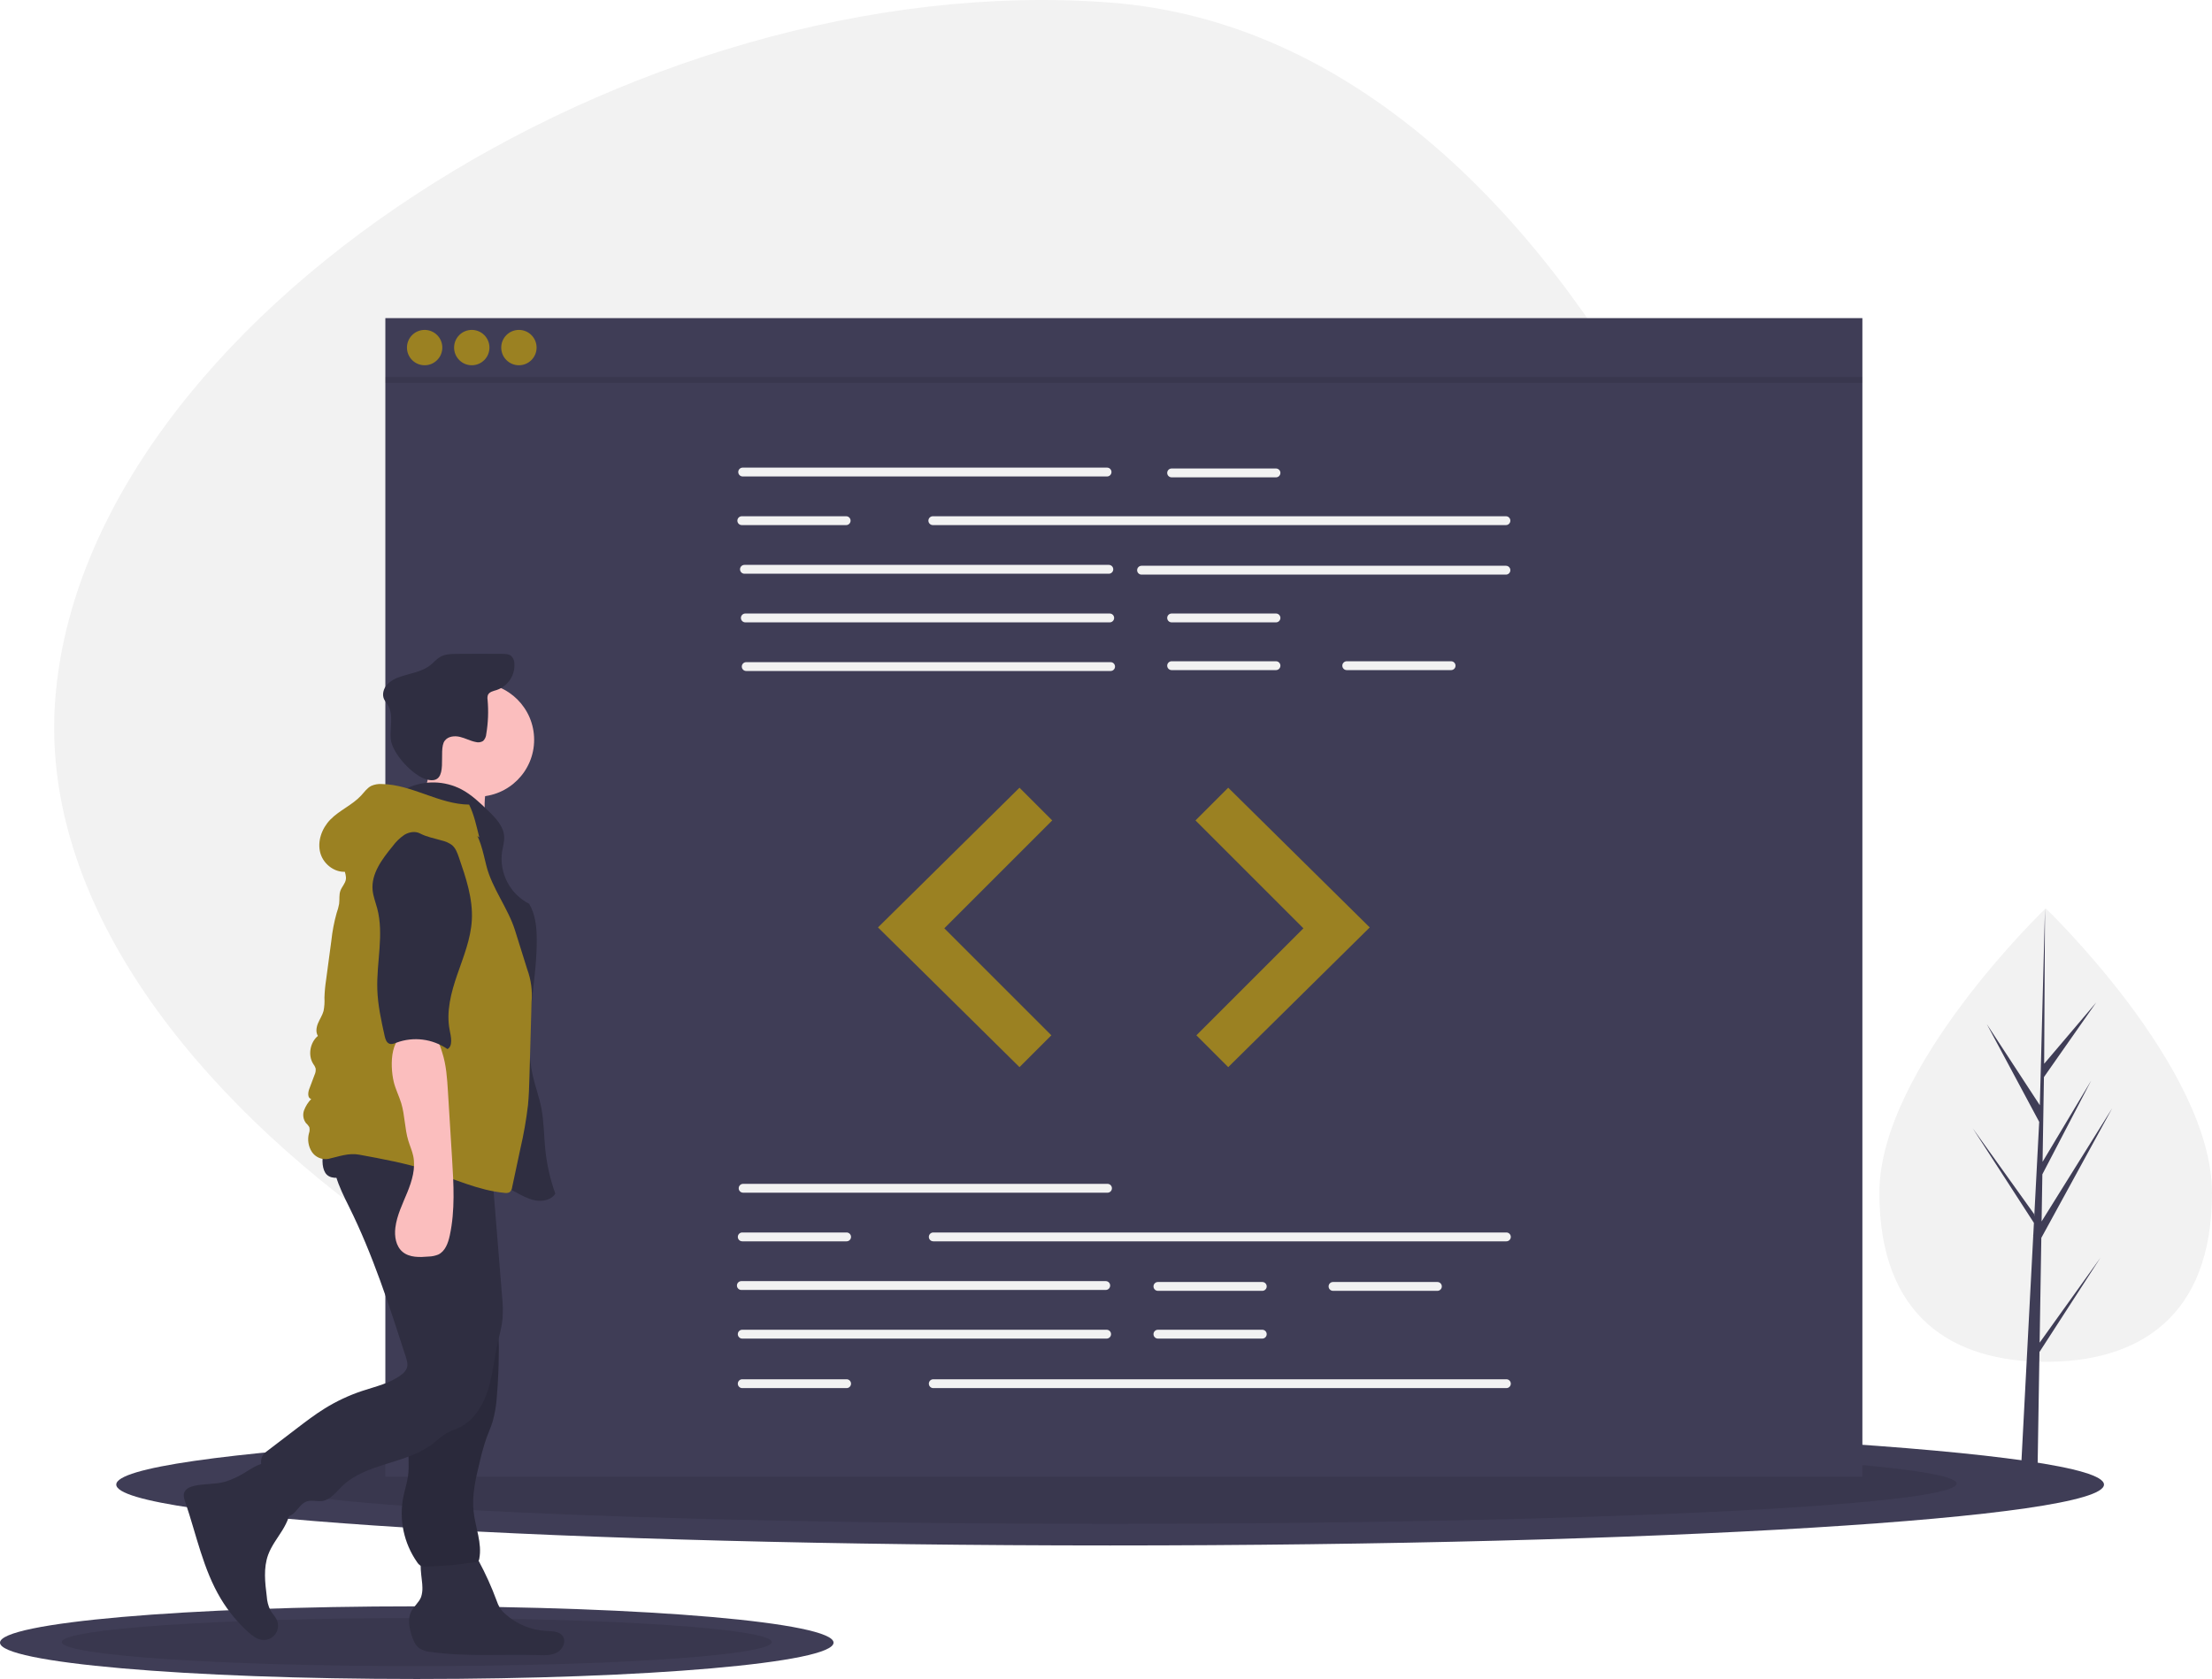
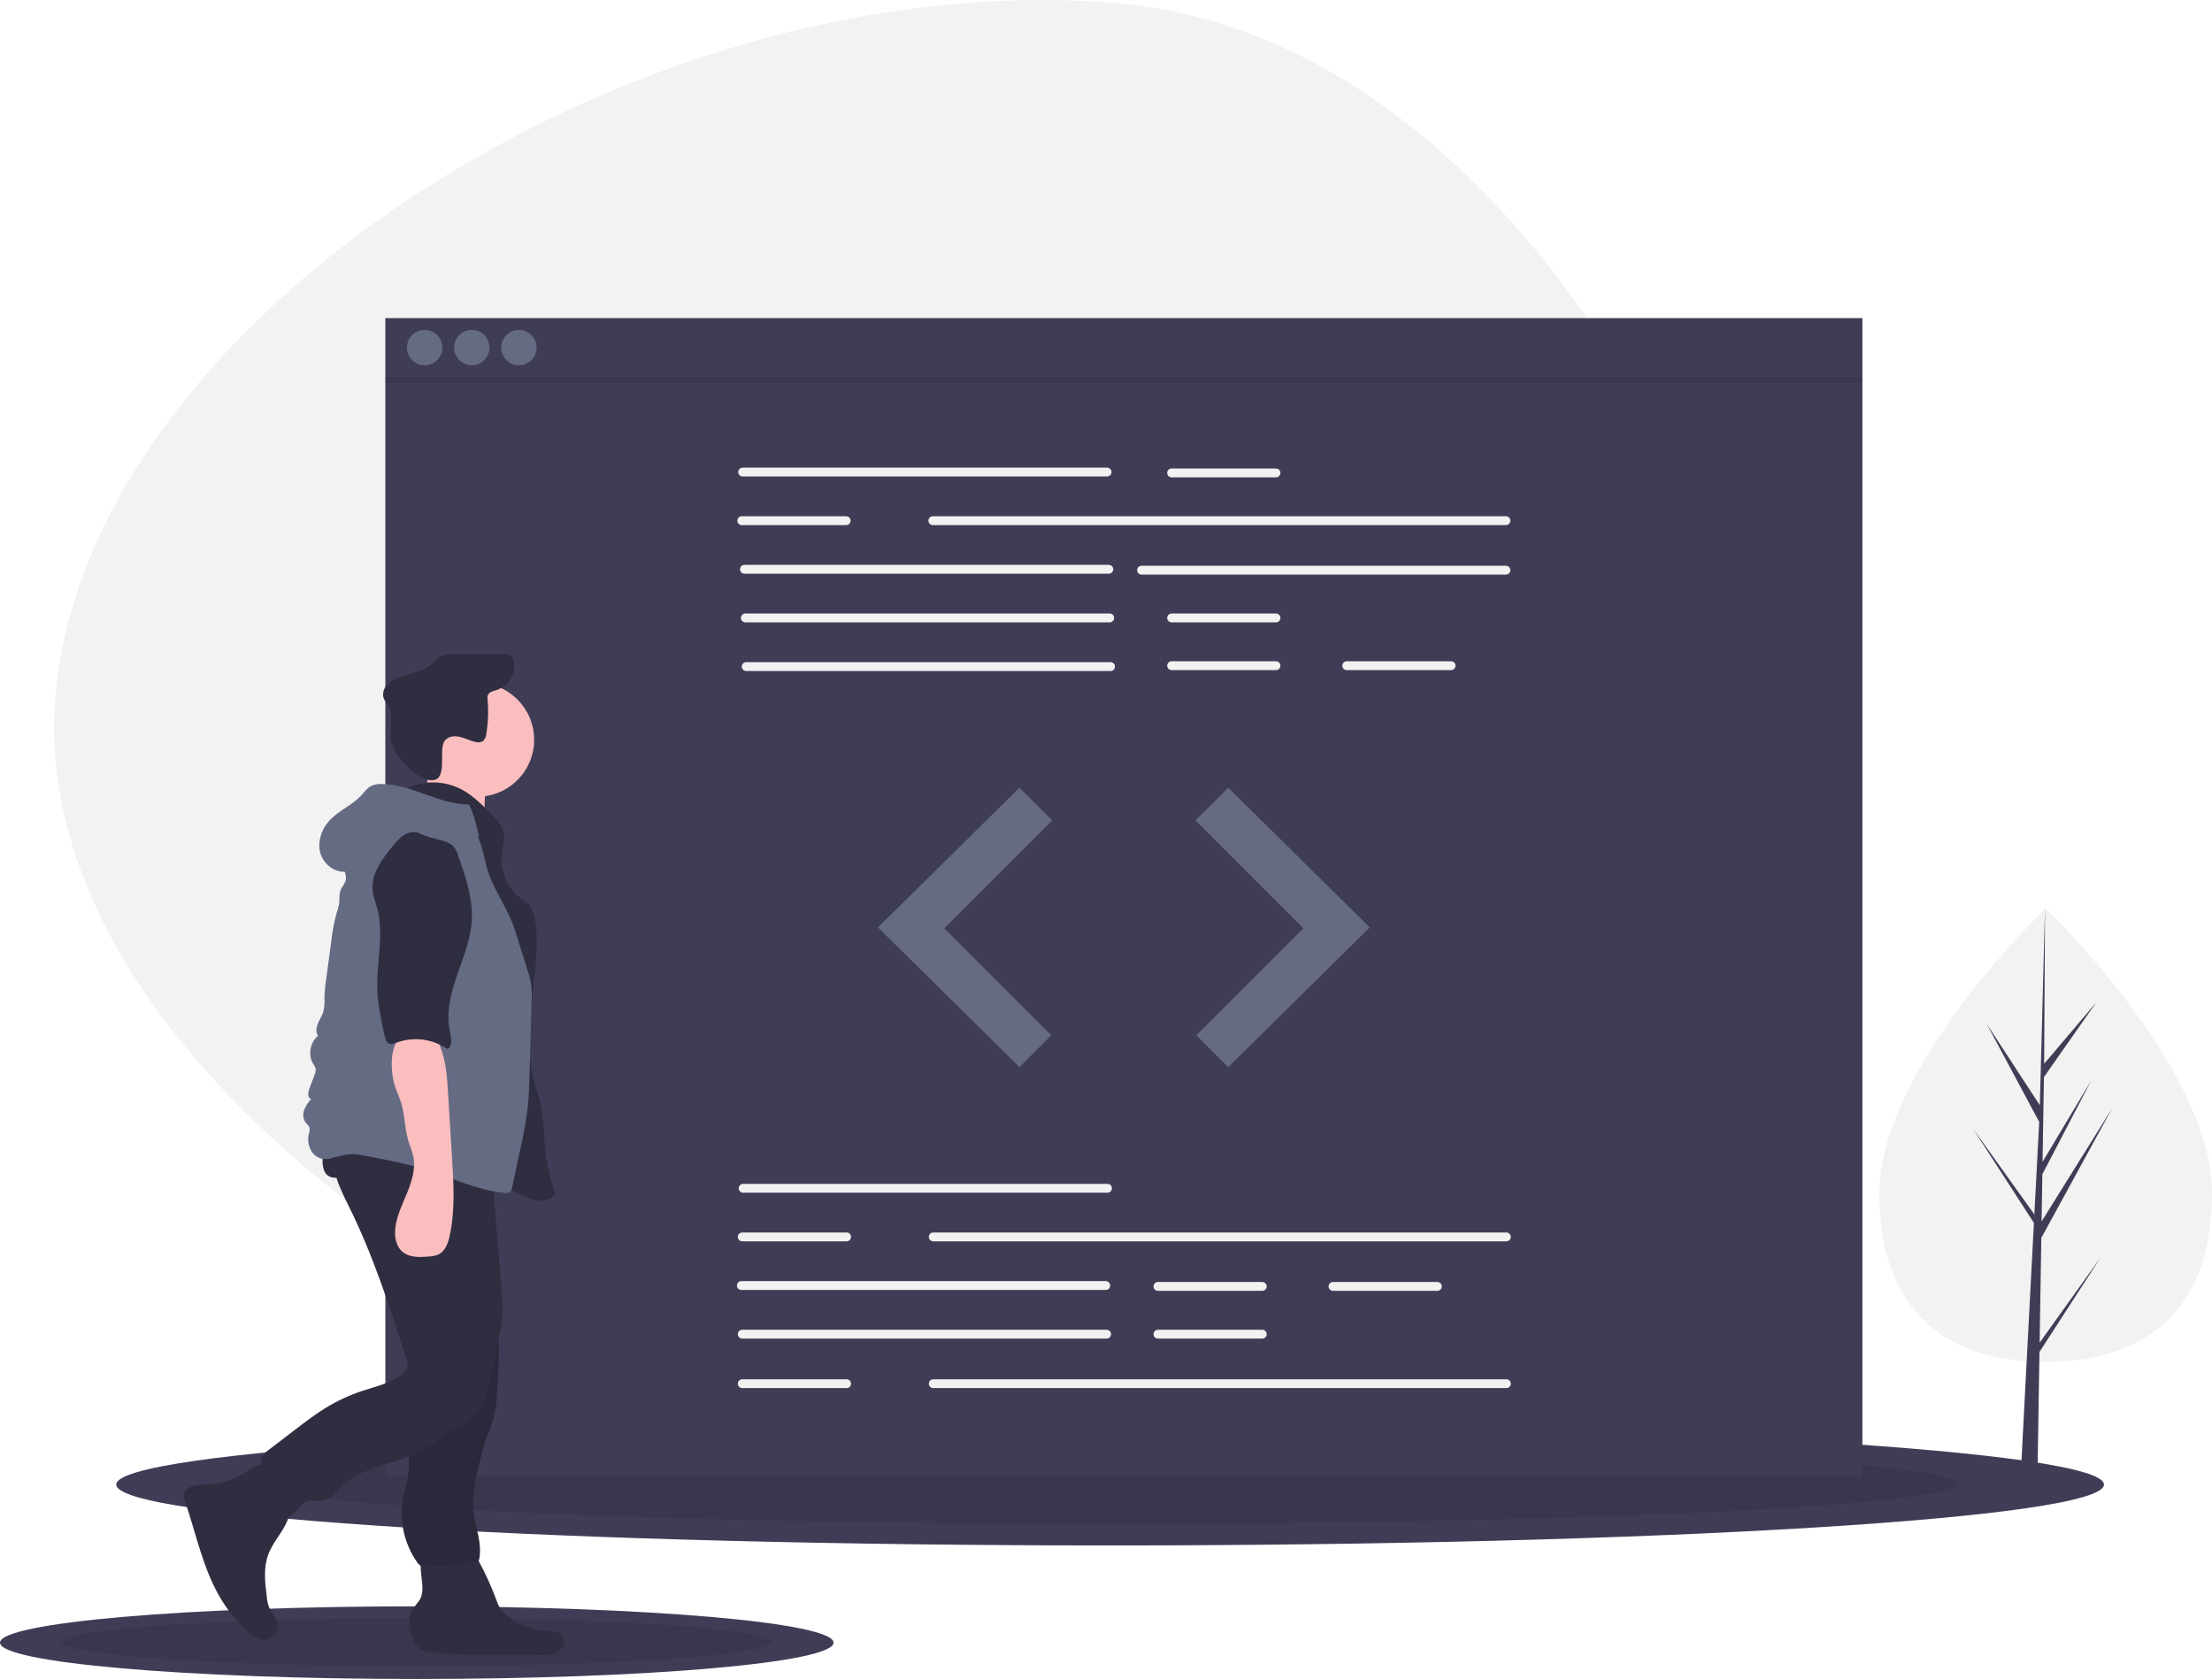
<svg xmlns="http://www.w3.org/2000/svg" id="a594ac37-6d44-4297-8862-1cbd9c01c0b7" data-name="Layer 1" width="1126.194" height="855" viewBox="0 0 1126.194 855">
  <path d="M581.768,778.438C339.369,759.991,50.297,572.172,65.014,378.781S359.7,5.358,602.099,23.805,984.031,403.667,969.314,597.058,824.166,796.885,581.768,778.438Z" transform="translate(-36.90323 -22.5)" fill="#f2f2f2" />
  <ellipse cx="565.194" cy="756" rx="506" ry="31" fill="#3f3d56" />
  <ellipse cx="565.194" cy="755.5" rx="431" ry="20.5" opacity="0.1" />
  <ellipse cx="212.194" cy="836.5" rx="212.194" ry="18.5" fill="#3f3d56" />
  <ellipse cx="212.194" cy="836.202" rx="180.742" ry="12.234" opacity="0.1" />
  <rect x="196.194" y="162" width="752" height="590" fill="#3f3d56" />
  <path d="M600.541,265.129H415.024a2.251,2.251,0,1,1,0-4.503H600.541a2.251,2.251,0,0,1,0,4.503Z" transform="translate(-36.90323 -22.5)" fill="#f2f2f2" />
  <path d="M803.62,289.895H511.835a2.251,2.251,0,0,1,0-4.503H803.62a2.251,2.251,0,1,1,0,4.503Z" transform="translate(-36.90323 -22.5)" fill="#f2f2f2" />
  <path d="M601.442,314.661H415.924a2.251,2.251,0,1,1,0-4.503H601.442a2.251,2.251,0,1,1,0,4.503Z" transform="translate(-36.90323 -22.5)" fill="#f2f2f2" />
  <path d="M803.62,315.111H618.102a2.251,2.251,0,0,1,0-4.503H803.62a2.251,2.251,0,1,1,0,4.503Z" transform="translate(-36.90323 -22.5)" fill="#f2f2f2" />
  <path d="M601.892,339.426H416.374a2.251,2.251,0,0,1,0-4.503H601.892a2.251,2.251,0,1,1,0,4.503Z" transform="translate(-36.90323 -22.5)" fill="#f2f2f2" />
  <path d="M602.342,364.192H416.825a2.251,2.251,0,0,1,0-4.503H602.342a2.251,2.251,0,1,1,0,4.503Z" transform="translate(-36.90323 -22.5)" fill="#f2f2f2" />
  <path d="M686.546,265.579H633.412a2.251,2.251,0,0,1,0-4.503h53.134a2.251,2.251,0,1,1,0,4.503Z" transform="translate(-36.90323 -22.5)" fill="#f2f2f2" />
  <path d="M686.546,339.426H633.412a2.251,2.251,0,0,1,0-4.503h53.134a2.251,2.251,0,1,1,0,4.503Z" transform="translate(-36.90323 -22.5)" fill="#f2f2f2" />
  <path d="M686.546,363.742H633.412a2.251,2.251,0,1,1,0-4.503h53.134a2.251,2.251,0,1,1,0,4.503Z" transform="translate(-36.90323 -22.5)" fill="#f2f2f2" />
  <path d="M775.702,363.742H722.569a2.251,2.251,0,0,1,0-4.503h53.134a2.251,2.251,0,1,1,0,4.503Z" transform="translate(-36.90323 -22.5)" fill="#f2f2f2" />
  <path d="M467.707,289.895H414.573a2.251,2.251,0,0,1,0-4.503h53.134a2.251,2.251,0,0,1,0,4.503Z" transform="translate(-36.90323 -22.5)" fill="#f2f2f2" />
  <path d="M600.766,629.861H415.249a2.251,2.251,0,0,1,0-4.503H600.766a2.251,2.251,0,0,1,0,4.503Z" transform="translate(-36.90323 -22.5)" fill="#f2f2f2" />
  <path d="M599.866,679.392H414.348a2.251,2.251,0,1,1,0-4.503H599.866a2.251,2.251,0,0,1,0,4.503Z" transform="translate(-36.90323 -22.5)" fill="#f2f2f2" />
  <path d="M600.316,704.158H414.798a2.251,2.251,0,1,1,0-4.503H600.316a2.251,2.251,0,1,1,0,4.503Z" transform="translate(-36.90323 -22.5)" fill="#f2f2f2" />
  <path d="M679.566,679.842H626.433a2.251,2.251,0,0,1,0-4.503h53.134a2.251,2.251,0,0,1,0,4.503Z" transform="translate(-36.90323 -22.5)" fill="#f2f2f2" />
  <path d="M679.566,704.158H626.433a2.251,2.251,0,0,1,0-4.503h53.134a2.251,2.251,0,1,1,0,4.503Z" transform="translate(-36.90323 -22.5)" fill="#f2f2f2" />
  <path d="M768.723,679.842H715.589a2.251,2.251,0,1,1,0-4.503h53.134a2.251,2.251,0,0,1,0,4.503Z" transform="translate(-36.90323 -22.5)" fill="#f2f2f2" />
  <path d="M803.845,654.626H512.06a2.251,2.251,0,0,1,0-4.503H803.845a2.251,2.251,0,0,1,0,4.503Z" transform="translate(-36.90323 -22.5)" fill="#f2f2f2" />
  <path d="M467.932,654.626H414.798a2.251,2.251,0,0,1,0-4.503H467.932a2.251,2.251,0,0,1,0,4.503Z" transform="translate(-36.90323 -22.5)" fill="#f2f2f2" />
  <path d="M803.845,729.374H512.06a2.251,2.251,0,1,1,0-4.503H803.845a2.251,2.251,0,0,1,0,4.503Z" transform="translate(-36.90323 -22.5)" fill="#f2f2f2" />
  <path d="M467.932,729.374H414.798a2.251,2.251,0,1,1,0-4.503H467.932a2.251,2.251,0,1,1,0,4.503Z" transform="translate(-36.90323 -22.5)" fill="#f2f2f2" />
-   <polygon points="519.06 401.13 447.014 472.275 519.06 543.42 535.27 527.21 480.786 472.725 535.72 417.79 519.06 401.13" fill="#9b8122" />
-   <polygon points="625.327 401.13 697.373 472.275 625.327 543.42 609.117 527.21 663.602 472.725 608.667 417.79 625.327 401.13" fill="#9b8122" />
-   <circle cx="216.194" cy="177" r="9" fill="#9b8122" />
-   <circle cx="240.194" cy="177" r="9" fill="#9b8122" />
-   <circle cx="264.194" cy="177" r="9" fill="#9b8122" />
+   <polygon points="519.06 401.13 447.014 472.275 519.06 543.42 535.27 527.21 480.786 472.725 535.72 417.79 519.06 401.13" fill="#666b84" />
+   <polygon points="625.327 401.13 697.373 472.275 625.327 543.42 609.117 527.21 663.602 472.725 608.667 417.79 625.327 401.13" fill="#666b84" />
+   <circle cx="216.194" cy="177" r="9" fill="#666b84" />
+   <circle cx="240.194" cy="177" r="9" fill="#666b84" />
+   <circle cx="264.194" cy="177" r="9" fill="#666b84" />
  <rect x="196.194" y="192" width="752" height="3" opacity="0.1" />
  <path d="M1163.097,629.954c0,63.771-37.911,86.038-84.676,86.038s-84.676-22.266-84.676-86.038,84.676-144.898,84.676-144.898S1163.097,566.182,1163.097,629.954Z" transform="translate(-36.90323 -22.5)" fill="#f2f2f2" />
  <polygon points="1038.433 683.736 1039.3 630.365 1075.391 564.338 1039.436 621.993 1039.826 597.995 1064.699 550.226 1039.929 591.645 1039.929 591.645 1040.63 548.484 1067.265 510.453 1040.74 541.697 1041.178 462.556 1038.425 567.325 1038.651 563.003 1011.571 521.552 1038.217 571.3 1035.694 619.503 1035.619 618.223 1004.4 574.602 1035.524 622.743 1035.209 628.771 1035.152 628.862 1035.178 629.357 1028.776 751.653 1037.329 751.653 1038.355 688.485 1069.404 640.461 1038.433 683.736" fill="#3f3d56" />
  <path d="M159.525,773.591a43.126,43.126,0,0,1-8.178,3.503c-5.079,1.387-10.507.878-15.637,2.063-2.1.485-4.386,1.499-5.054,3.549-.49,1.503.043,3.127.553,4.623,5.669,16.62,9.085,34.266,18.125,49.321a74.641,74.641,0,0,0,13.993,16.988c2.055,1.852,4.384,3.664,7.135,3.955a7.248,7.248,0,0,0,7.371-10.182c-.811-1.801-2.317-3.196-3.289-4.916a18.757,18.757,0,0,1-1.819-6.991c-.893-7.108-1.754-14.538.709-21.265,1.652-4.512,4.682-8.359,7.206-12.447s4.622-8.772,4.06-13.544c-.383-3.257-1.972-6.237-3.65-9.054-1.681-2.823-5.005-10.408-8.383-11.35C169.16,766.864,162.583,772.024,159.525,773.591Z" transform="translate(-36.90323 -22.5)" fill="#2f2e41" />
  <path d="M251.96,831a14.019,14.019,0,0,1-.663,4.745c-1.058,2.793-3.681,4.706-5.036,7.367-1.885,3.701-1.031,8.174.218,12.135.783,2.483,1.81,5.067,3.912,6.603a12.893,12.893,0,0,0,5.954,1.907c18.036,2.496,36.358,1.064,54.559,1.587,3.317.095,6.829.211,9.725-1.41s4.686-5.697,2.717-8.368c-1.769-2.399-5.265-2.376-8.242-2.518a33.912,33.912,0,0,1-20.913-8.615,15.112,15.112,0,0,1-2.933-3.377,20.753,20.753,0,0,1-1.534-3.518,156.799,156.799,0,0,0-9.084-20.119c-.979-1.815-2.087-3.705-3.906-4.676a10.323,10.323,0,0,0-4.239-.926c-4.536-.294-16.283-1.838-19.791,1.69C249.461,816.768,252.032,826.86,251.96,831Z" transform="translate(-36.90323 -22.5)" fill="#2f2e41" />
  <circle cx="242.971" cy="376.72" r="28.975" fill="#fbbebe" />
  <path d="M253.709,423.146c-1.723,4.614-4.647,8.947-8.9,11.43l40.075,8.175a42.453,42.453,0,0,1-.562-17.869,10.3,10.3,0,0,0,.24-4.409c-.754-2.907-4.026-4.307-6.955-4.974-7.314-1.667-13.782-2.561-20.579-5.792C254.95,413.263,255.241,419.045,253.709,423.146Z" transform="translate(-36.90323 -22.5)" fill="#fbbebe" />
  <path d="M244.474,423.727a31.338,31.338,0,0,1,27.313.714c5.138,2.707,9.392,6.794,13.572,10.826,3.853,3.717,7.962,7.972,8.236,13.319.132,2.59-.676,5.123-1.084,7.684a25.766,25.766,0,0,0,13.78,26.469c3.184,5.303,3.841,11.729,3.889,17.914.185,23.436-7.209,47.161-1.93,69.995,1.239,5.361,3.162,10.554,4.232,15.951,1.387,6.991,1.318,14.18,2.044,21.27a95.266,95.266,0,0,0,5.113,22.495c-1.744,2.774-5.374,3.837-8.642,3.613s-6.325-1.643-9.242-3.136c-14.123-7.227-27.059-16.757-41.687-22.9-9.678-4.064-19.987-6.595-29.376-11.288s-18.12-12.142-20.99-22.238c-1.241-4.365-1.318-8.965-1.385-13.503-.285-19.114-.55-38.436,3.61-57.094,3.669-16.454,10.741-32.194,12.284-48.981.502-5.464.513-11.314,3.566-15.873C232.091,432.52,241.409,430.851,244.474,423.727Z" transform="translate(-36.90323 -22.5)" fill="#2f2e41" />
  <path d="M263.395,399.629c1.707-2.227,5-2.531,7.728-1.872s5.243,2.064,7.997,2.599a4.675,4.675,0,0,0,3.743-.526,5.444,5.444,0,0,0,1.615-3.57,68.163,68.163,0,0,0,.671-17.38,5.147,5.147,0,0,1,.159-2.437c.682-1.643,2.763-2.035,4.462-2.562a13.316,13.316,0,0,0,9.013-13.633,5.421,5.421,0,0,0-1.657-3.741c-1.175-.958-2.82-1.016-4.336-1.029q-11.683-.094-23.367.006c-2.883.025-5.91.096-8.409,1.533-1.848,1.063-3.222,2.773-4.88,4.112-4.326,3.491-10.178,4.201-15.441,5.991a15.308,15.308,0,0,0-6.768,4.036c-1.75,2-2.592,4.973-1.493,7.393a26.252,26.252,0,0,0,1.887,2.904c3.105,4.964,1.038,11.403,1.501,17.24.579,7.288,11.365,19.112,18.679,20.836C266.308,422.311,259.486,404.414,263.395,399.629Z" transform="translate(-36.90323 -22.5)" fill="#2f2e41" />
  <path d="M247.037,719.183c.745,5.322,1.701,10.662,1.445,16.029-.357,7.494-3.059,14.714-3.559,22.199-.373,5.591.49,11.242-.287,16.791-.497,3.553-1.656,6.978-2.373,10.494a43.395,43.395,0,0,0,6.973,33.265,5.448,5.448,0,0,0,2.023,1.961,5.714,5.714,0,0,0,2.508.332,179.947,179.947,0,0,0,25.17-2.287,2.414,2.414,0,0,0,1.616-.713,2.266,2.266,0,0,0,.351-.954c1.544-7.936-1.977-15.893-2.872-23.928-.956-8.58,1.103-17.177,3.146-25.565a113.548,113.548,0,0,1,3.467-12.228c.988-2.697,2.181-5.321,3.037-8.063a61.46,61.46,0,0,0,2.202-13.203q.892-10.575.945-21.199a88.958,88.958,0,0,0-1.665-20.01c-1.878-8.338-5.724-16.081-9.536-23.73a15.029,15.029,0,0,0-5.618,2.67,125.38,125.38,0,0,1-15.35,8.481c-3.567,1.657-10.522,2.833-12.786,6.286-2.232,3.405-.792,10.351-.621,14.106Q245.694,709.584,247.037,719.183Z" transform="translate(-36.90323 -22.5)" fill="#2f2e41" />
  <path d="M247.037,719.183c.745,5.322,1.701,10.662,1.445,16.029-.357,7.494-3.059,14.714-3.559,22.199-.373,5.591.49,11.242-.287,16.791-.497,3.553-1.656,6.978-2.373,10.494a43.395,43.395,0,0,0,6.973,33.265,5.448,5.448,0,0,0,2.023,1.961,5.714,5.714,0,0,0,2.508.332,179.947,179.947,0,0,0,25.17-2.287,2.414,2.414,0,0,0,1.616-.713,2.266,2.266,0,0,0,.351-.954c1.544-7.936-1.977-15.893-2.872-23.928-.956-8.58,1.103-17.177,3.146-25.565a113.548,113.548,0,0,1,3.467-12.228c.988-2.697,2.181-5.321,3.037-8.063a61.46,61.46,0,0,0,2.202-13.203q.892-10.575.945-21.199a88.958,88.958,0,0,0-1.665-20.01c-1.878-8.338-5.724-16.081-9.536-23.73a15.029,15.029,0,0,0-5.618,2.67,125.38,125.38,0,0,1-15.35,8.481c-3.567,1.657-10.522,2.833-12.786,6.286-2.232,3.405-.792,10.351-.621,14.106Q245.694,709.584,247.037,719.183Z" transform="translate(-36.90323 -22.5)" opacity="0.1" />
  <path d="M207.864,605.518c-3.848,10.359,1.808,21.554,6.722,31.452,12.106,24.386,20.513,50.407,28.874,76.317.626,1.941,1.252,4.058.554,5.974a7.825,7.825,0,0,1-2.822,3.347c-5.765,4.379-13.107,5.939-19.975,8.23a90.184,90.184,0,0,0-18.943,8.88c-4.977,3.084-9.639,6.644-14.292,10.197l-14.812,11.312a9.903,9.903,0,0,0-2.476,2.397c-1.429,2.241-.843,5.167-.132,7.728a131.432,131.432,0,0,0,7.252,19.792,6.911,6.911,0,0,0,2.63,3.447c2.312,1.242,5.14-.405,6.905-2.347s3.292-4.359,5.781-5.193c2.486-.833,5.222.176,7.818-.189,4.199-.589,6.986-4.457,10.013-7.426,12.365-12.131,33.01-11.251,46.612-21.977a59.228,59.228,0,0,1,6.231-4.868c2.3-1.359,4.907-2.105,7.293-3.307,7.257-3.654,11.819-11.209,14.262-18.957s3.141-15.928,4.897-23.861c.908-4.101,2.103-8.158,2.507-12.338a66.094,66.094,0,0,0-.253-11.666L287.604,621.748c-.4-4.943-.8-9.892-1.576-14.791-14.577.521-29.143,1.108-43.728,1.28C230.695,608.374,218.876,609.186,207.864,605.518Z" transform="translate(-36.90323 -22.5)" fill="#2f2e41" />
  <path d="M202.506,619.721c1.977,3.18,6.79,3.114,10.104,1.371s5.889-4.673,9.211-6.401c4.464-2.323,9.746-2.235,14.776-2.093,7.964.225,16.025.464,23.687,2.647,7.925,2.257,15.64,6.603,23.834,5.736,1.426-.151,2.985-.56,3.761-1.766a5.544,5.544,0,0,0,.62-2.836l.268-7.159a6.464,6.464,0,0,0-.57-3.625,6.082,6.082,0,0,0-2.716-2.079c-11.663-5.646-24.965-6.697-37.915-7.141q-9.875-.338-19.757-.278c-5.591.034-12.303-.775-17.739.719C202.774,598.82,198.805,613.769,202.506,619.721Z" transform="translate(-36.90323 -22.5)" fill="#2f2e41" />
-   <path d="M275.742,432.226c-15.282-.135-29.131-10.223-44.412-10.468a11.514,11.514,0,0,0-5.393.93c-2.129,1.073-3.529,3.147-5.147,4.898-4.518,4.893-11.061,7.505-15.703,12.281-4.352,4.478-6.773,11.15-5.055,17.153s8.204,10.608,14.279,9.165A36.801,36.801,0,0,1,228.65,446.706a72.887,72.887,0,0,1,11.205-5.882c6.868-3.112,14.548-6.283,21.718-3.95a30.638,30.638,0,0,1,7.409,4.04l11.954,8.03C279.543,443.45,278.29,437.288,275.742,432.226Z" transform="translate(-36.90323 -22.5)" fill="#9b8122" />
-   <path d="M212.552,460.874c-2.029,2.532.894,6.2.447,9.413-.297,2.135-2.054,3.765-2.786,5.793-.758,2.1-.356,4.427-.643,6.641a28.489,28.489,0,0,1-1.275,4.73,84.975,84.975,0,0,0-2.686,14.026l-2.675,19.976a75.681,75.681,0,0,0-.846,9.078,27.107,27.107,0,0,1-.452,6.787c-.592,2.183-1.904,4.093-2.786,6.175s-1.291,4.602-.099,6.524c-3.991,3.325-5.178,9.854-2.387,14.235a7.899,7.899,0,0,1,1.23,2.265,5.82,5.82,0,0,1-.542,3.34l-2.705,7.207c-.692,1.845-.911,4.653,1.014,5.074a17.006,17.006,0,0,0-3.651,5.767,6.866,6.866,0,0,0,.972,6.506,8.289,8.289,0,0,1,1.694,2.056,5.473,5.473,0,0,1-.196,3.243,11.906,11.906,0,0,0,1.473,9.333,8.371,8.371,0,0,0,8.418,3.609c5.41-1.22,10.272-3.147,15.728-2.146,11.746,2.155,23.53,4.32,34.906,7.952,12.984,4.145,25.556,10.224,39.126,11.5a3.798,3.798,0,0,0,2.617-.407,3.931,3.931,0,0,0,1.21-2.488q2.097-9.832,4.194-19.665a202.363,202.363,0,0,0,3.855-22.028c.477-4.781.614-9.589.749-14.392l1.081-38.231a38.197,38.197,0,0,0-2.2-16.62l-6.217-19.848c-3.548-11.327-11.688-21.371-14.586-32.882-1.834-7.285-3.189-15.103-8.108-20.781-7.012-8.095-19.145-9.354-29.764-7.962-4.797.629-9.636,1.714-13.785,4.202-4.798,2.877-8.333,7.409-11.753,11.836C218.305,454.343,215.436,457.276,212.552,460.874Z" transform="translate(-36.90323 -22.5)" fill="#9b8122" />
+   <path d="M275.742,432.226c-15.282-.135-29.131-10.223-44.412-10.468a11.514,11.514,0,0,0-5.393.93c-2.129,1.073-3.529,3.147-5.147,4.898-4.518,4.893-11.061,7.505-15.703,12.281-4.352,4.478-6.773,11.15-5.055,17.153s8.204,10.608,14.279,9.165A36.801,36.801,0,0,1,228.65,446.706a72.887,72.887,0,0,1,11.205-5.882c6.868-3.112,14.548-6.283,21.718-3.95a30.638,30.638,0,0,1,7.409,4.04l11.954,8.03C279.543,443.45,278.29,437.288,275.742,432.226Z" transform="translate(-36.90323 -22.5)" fill="#666b84" />
+   <path d="M212.552,460.874c-2.029,2.532.894,6.2.447,9.413-.297,2.135-2.054,3.765-2.786,5.793-.758,2.1-.356,4.427-.643,6.641a28.489,28.489,0,0,1-1.275,4.73,84.975,84.975,0,0,0-2.686,14.026l-2.675,19.976a75.681,75.681,0,0,0-.846,9.078,27.107,27.107,0,0,1-.452,6.787c-.592,2.183-1.904,4.093-2.786,6.175s-1.291,4.602-.099,6.524c-3.991,3.325-5.178,9.854-2.387,14.235a7.899,7.899,0,0,1,1.23,2.265,5.82,5.82,0,0,1-.542,3.34l-2.705,7.207c-.692,1.845-.911,4.653,1.014,5.074a17.006,17.006,0,0,0-3.651,5.767,6.866,6.866,0,0,0,.972,6.506,8.289,8.289,0,0,1,1.694,2.056,5.473,5.473,0,0,1-.196,3.243,11.906,11.906,0,0,0,1.473,9.333,8.371,8.371,0,0,0,8.418,3.609c5.41-1.22,10.272-3.147,15.728-2.146,11.746,2.155,23.53,4.32,34.906,7.952,12.984,4.145,25.556,10.224,39.126,11.5a3.798,3.798,0,0,0,2.617-.407,3.931,3.931,0,0,0,1.21-2.488q2.097-9.832,4.194-19.665a202.363,202.363,0,0,0,3.855-22.028c.477-4.781.614-9.589.749-14.392l1.081-38.231a38.197,38.197,0,0,0-2.2-16.62l-6.217-19.848c-3.548-11.327-11.688-21.371-14.586-32.882-1.834-7.285-3.189-15.103-8.108-20.781-7.012-8.095-19.145-9.354-29.764-7.962-4.797.629-9.636,1.714-13.785,4.202-4.798,2.877-8.333,7.409-11.753,11.836C218.305,454.343,215.436,457.276,212.552,460.874Z" transform="translate(-36.90323 -22.5)" fill="#666b84" />
  <path d="M237.347,573.323c.875,3.773,2.712,7.251,3.837,10.957,1.884,6.209,1.724,12.896,3.605,19.106.789,2.606,1.933,5.109,2.5,7.773,1.321,6.211-.608,12.636-3.003,18.516s-5.313,11.678-6.091,17.98c-.548,4.438.239,9.45,3.66,12.331,3.552,2.99,8.713,2.788,13.339,2.39a14.016,14.016,0,0,0,4.841-1.008c3.538-1.674,5.028-5.86,5.855-9.685,2.771-12.819,1.98-26.106,1.174-39.197l-2.106-34.234c-.405-6.591-.84-13.318-2.871-19.646-.739-2.302-2.026-6.954-4.129-8.424-2.083-1.456-8.03-1.521-10.609-1.642C235.251,547.97,235.387,564.856,237.347,573.323Z" transform="translate(-36.90323 -22.5)" fill="#fbbebe" />
  <path d="M250.751,446.923c-2.471-1.294-5.584-.736-7.972.704a24.568,24.568,0,0,0-5.972,5.798c-5.339,6.517-10.991,13.995-10.199,22.382.297,3.145,1.501,6.121,2.317,9.172,3.579,13.38-.379,27.53.075,41.373.262,7.999,2.003,15.866,3.736,23.679.354,1.595.92,3.44,2.463,3.977,1.159.403,2.41-.115,3.557-.551A28.371,28.371,0,0,1,264.721,556.731c2.865-1.529,1.791-6.363,1.149-9.546-1.908-9.458.682-19.214,3.828-28.335s6.911-18.23,7.432-27.865c.591-10.916-3.029-21.571-6.6-31.903-.779-2.255-1.631-4.62-3.439-6.178a13.665,13.665,0,0,0-5.203-2.377C258.096,449.406,254.255,448.758,250.751,446.923Z" transform="translate(-36.90323 -22.5)" fill="#2f2e41" />
</svg>
